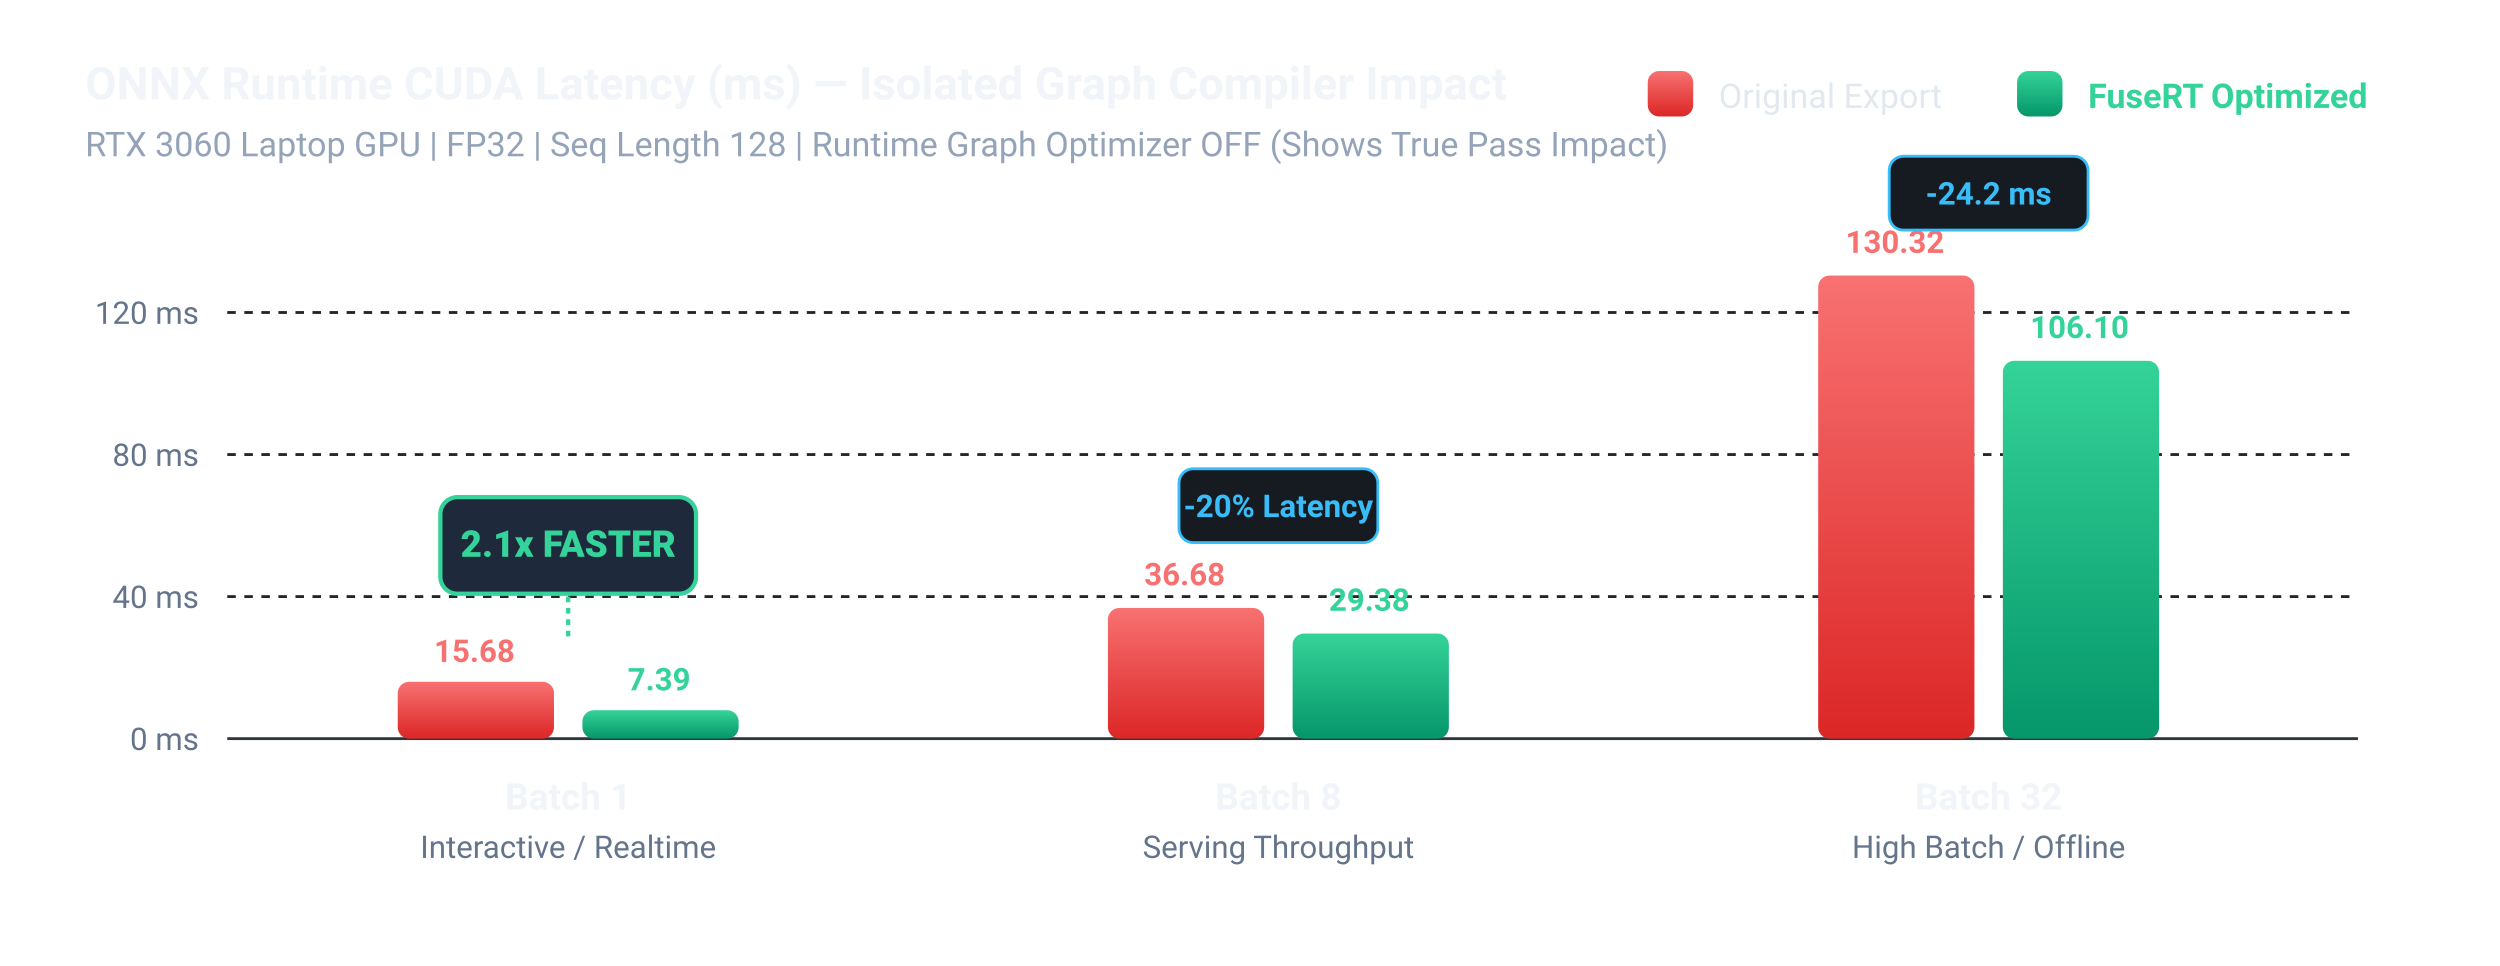
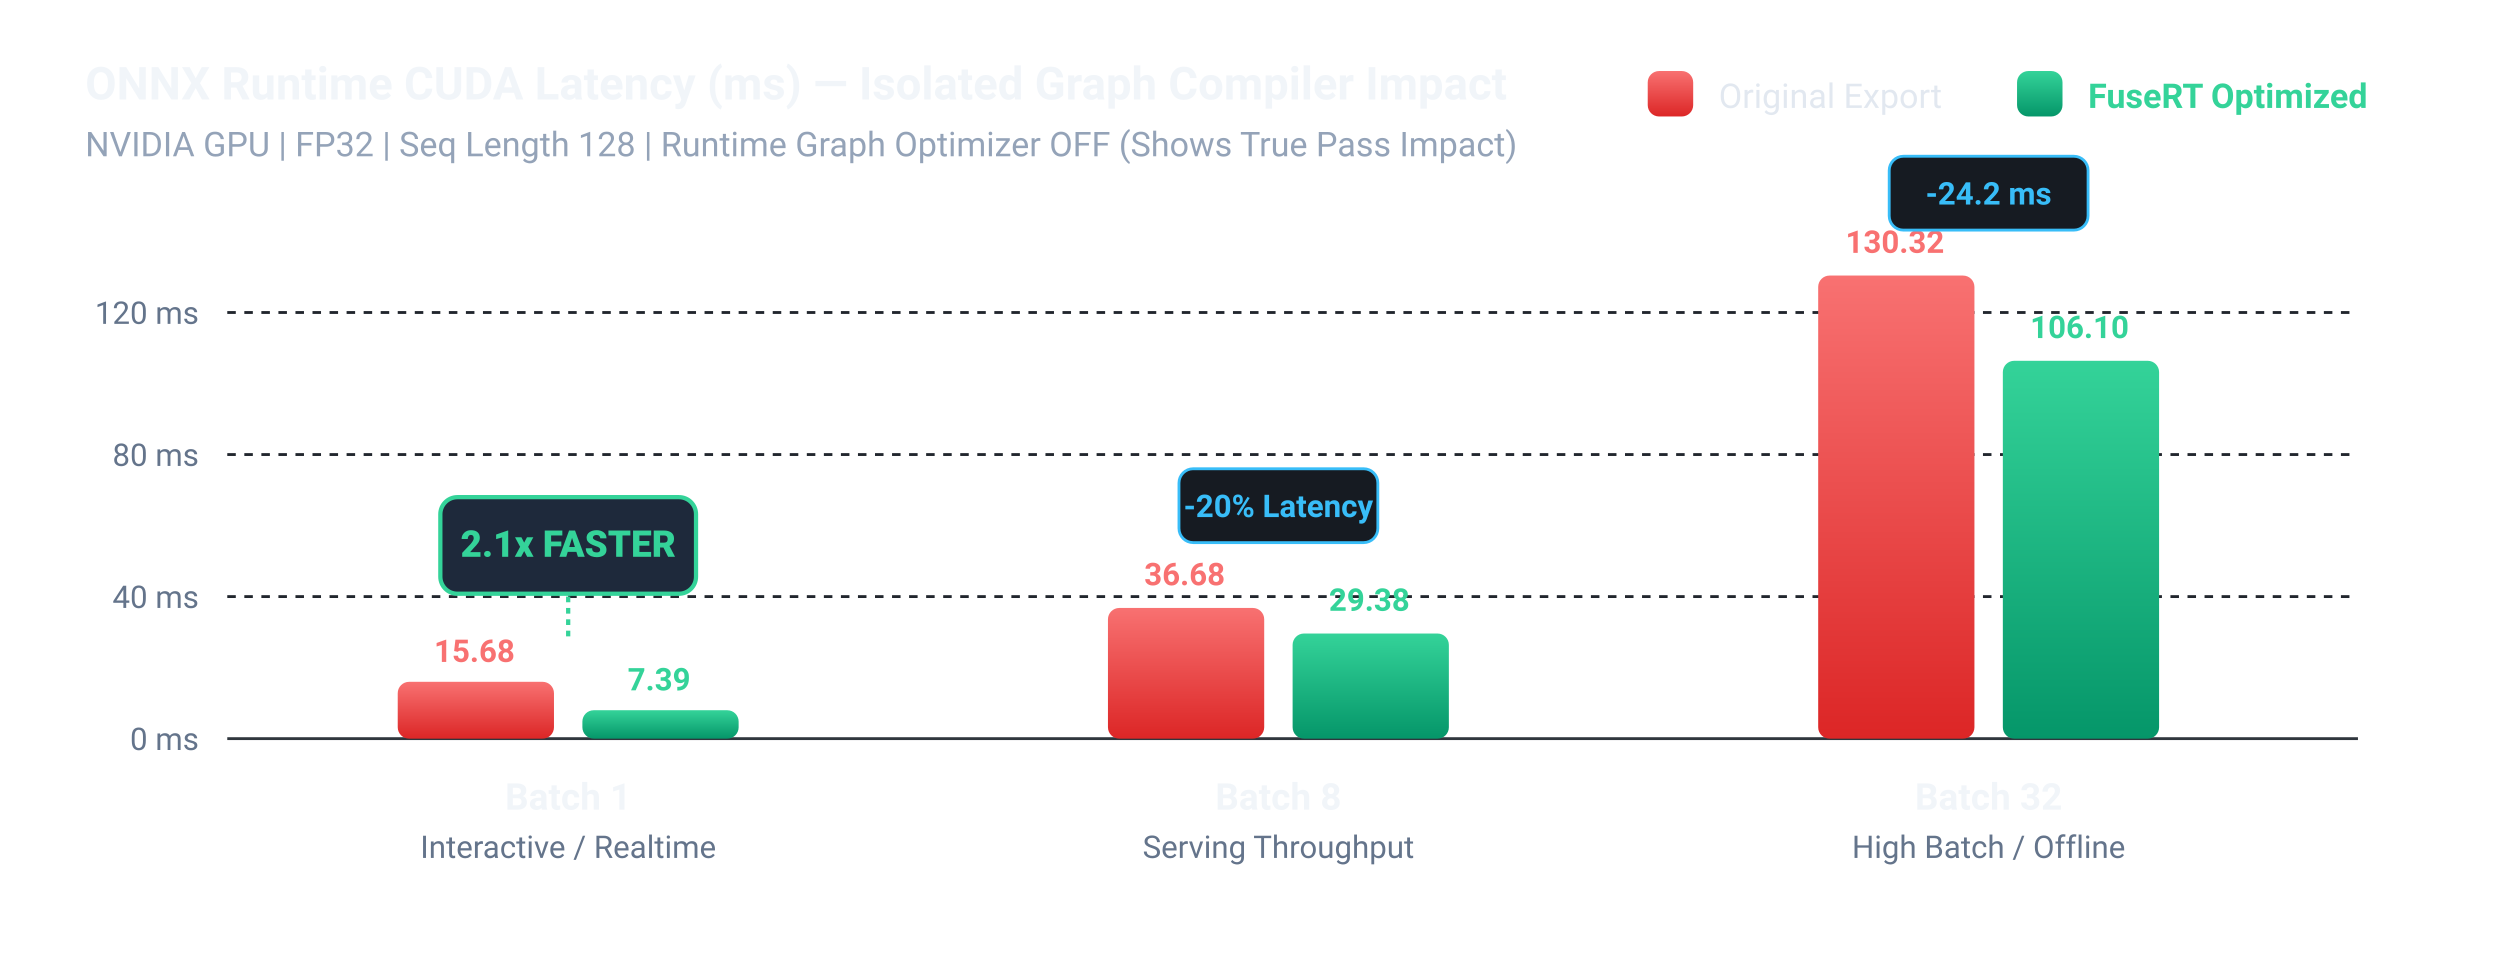
<svg xmlns="http://www.w3.org/2000/svg" viewBox="0 0 880 340" width="100%" height="340" style="background:#0d1117; border-radius:12px; font-family:-apple-system, BlinkMacSystemFont, 'Segoe UI', Roboto, Helvetica, Arial, sans-serif;">
  <defs>
    <linearGradient id="orig-grad" x1="0%" y1="0%" x2="0%" y2="100%">
      <stop offset="0%" stop-color="#f87171" />
      <stop offset="100%" stop-color="#dc2626" />
    </linearGradient>
    <linearGradient id="fuse-grad" x1="0%" y1="0%" x2="0%" y2="100%">
      <stop offset="0%" stop-color="#34d399" />
      <stop offset="100%" stop-color="#059669" />
    </linearGradient>
  </defs>
  <text x="30" y="35" fill="#f1f5f9" font-size="16" font-weight="700">ONNX Runtime CUDA Latency (ms) — Isolated Graph Compiler Impact</text>
-   <text x="30" y="55" fill="#94a3b8" font-size="12">RTX 3060 Laptop GPU | FP32 | Seq Length 128 | Runtime Graph Optimizer OFF (Shows True Pass Impact)</text>
+   <text x="30" y="55" fill="#94a3b8" font-size="12">NVIDIA GPU | FP32 | Seq Length 128 | Runtime Graph Optimizer OFF (Shows True Pass Impact)</text>
  <rect x="580" y="25" width="16" height="16" rx="4" fill="url(#orig-grad)" />
  <text x="605" y="38" fill="#e2e8f0" font-size="12">Original Export</text>
  <rect x="710" y="25" width="16" height="16" rx="4" fill="url(#fuse-grad)" />
  <text x="735" y="38" fill="#34d399" font-size="12" font-weight="600">FuseRT Optimized</text>
  <line x1="80" y1="260" x2="830" y2="260" stroke="#30363d" stroke-width="1" />
  <line x1="80" y1="210" x2="830" y2="210" stroke="#21262d" stroke-width="1" stroke-dasharray="3 3" />
  <line x1="80" y1="160" x2="830" y2="160" stroke="#21262d" stroke-width="1" stroke-dasharray="3 3" />
  <line x1="80" y1="110" x2="830" y2="110" stroke="#21262d" stroke-width="1" stroke-dasharray="3 3" />
  <text x="70" y="264" fill="#64748b" font-size="11" text-anchor="end">0 ms</text>
  <text x="70" y="214" fill="#64748b" font-size="11" text-anchor="end">40 ms</text>
  <text x="70" y="164" fill="#64748b" font-size="11" text-anchor="end">80 ms</text>
  <text x="70" y="114" fill="#64748b" font-size="11" text-anchor="end">120 ms</text>
  <g transform="translate(140, 0)">
    <rect x="0" y="240" width="55" height="20" rx="4" fill="url(#orig-grad)" />
    <text x="27" y="233" fill="#f87171" font-size="11" font-weight="700" text-anchor="middle">15.68</text>
    <rect x="65" y="250" width="55" height="10" rx="4" fill="url(#fuse-grad)" />
    <text x="92" y="243" fill="#34d399" font-size="11" font-weight="700" text-anchor="middle">7.39</text>
    <text x="60" y="285" fill="#f1f5f9" font-size="13" font-weight="700" text-anchor="middle">Batch 1</text>
    <text x="60" y="302" fill="#64748b" font-size="11" text-anchor="middle">Interactive / Realtime</text>
    <rect x="15" y="175" width="90" height="34" rx="6" fill="#1e293b" stroke="#34d399" stroke-width="1.5" />
    <text x="60" y="196" fill="#34d399" font-size="13" font-weight="800" text-anchor="middle">2.1x FASTER</text>
    <path d="M 60 210 L 60 225" stroke="#34d399" stroke-width="1.5" stroke-dasharray="2 2" />
  </g>
  <g transform="translate(390, 0)">
    <rect x="0" y="214" width="55" height="46" rx="4" fill="url(#orig-grad)" />
    <text x="27" y="206" fill="#f87171" font-size="11" font-weight="700" text-anchor="middle">36.68</text>
    <rect x="65" y="223" width="55" height="37" rx="4" fill="url(#fuse-grad)" />
    <text x="92" y="215" fill="#34d399" font-size="11" font-weight="700" text-anchor="middle">29.38</text>
    <text x="60" y="285" fill="#f1f5f9" font-size="13" font-weight="700" text-anchor="middle">Batch 8</text>
    <text x="60" y="302" fill="#64748b" font-size="11" text-anchor="middle">Serving Throughput</text>
    <rect x="25" y="165" width="70" height="26" rx="5" fill="#161b22" stroke="#38bdf8" stroke-width="1" />
    <text x="60" y="182" fill="#38bdf8" font-size="11" font-weight="700" text-anchor="middle">-20% Latency</text>
  </g>
  <g transform="translate(640, 0)">
    <rect x="0" y="97" width="55" height="163" rx="4" fill="url(#orig-grad)" />
    <text x="27" y="89" fill="#f87171" font-size="11" font-weight="700" text-anchor="middle">130.32</text>
    <rect x="65" y="127" width="55" height="133" rx="4" fill="url(#fuse-grad)" />
    <text x="92" y="119" fill="#34d399" font-size="11" font-weight="700" text-anchor="middle">106.10</text>
    <text x="60" y="285" fill="#f1f5f9" font-size="13" font-weight="700" text-anchor="middle">Batch 32</text>
    <text x="60" y="302" fill="#64748b" font-size="11" text-anchor="middle">High Batch / Offline</text>
    <rect x="25" y="55" width="70" height="26" rx="5" fill="#161b22" stroke="#38bdf8" stroke-width="1" />
    <text x="60" y="72" fill="#38bdf8" font-size="11" font-weight="700" text-anchor="middle">-24.2 ms</text>
  </g>
</svg>
